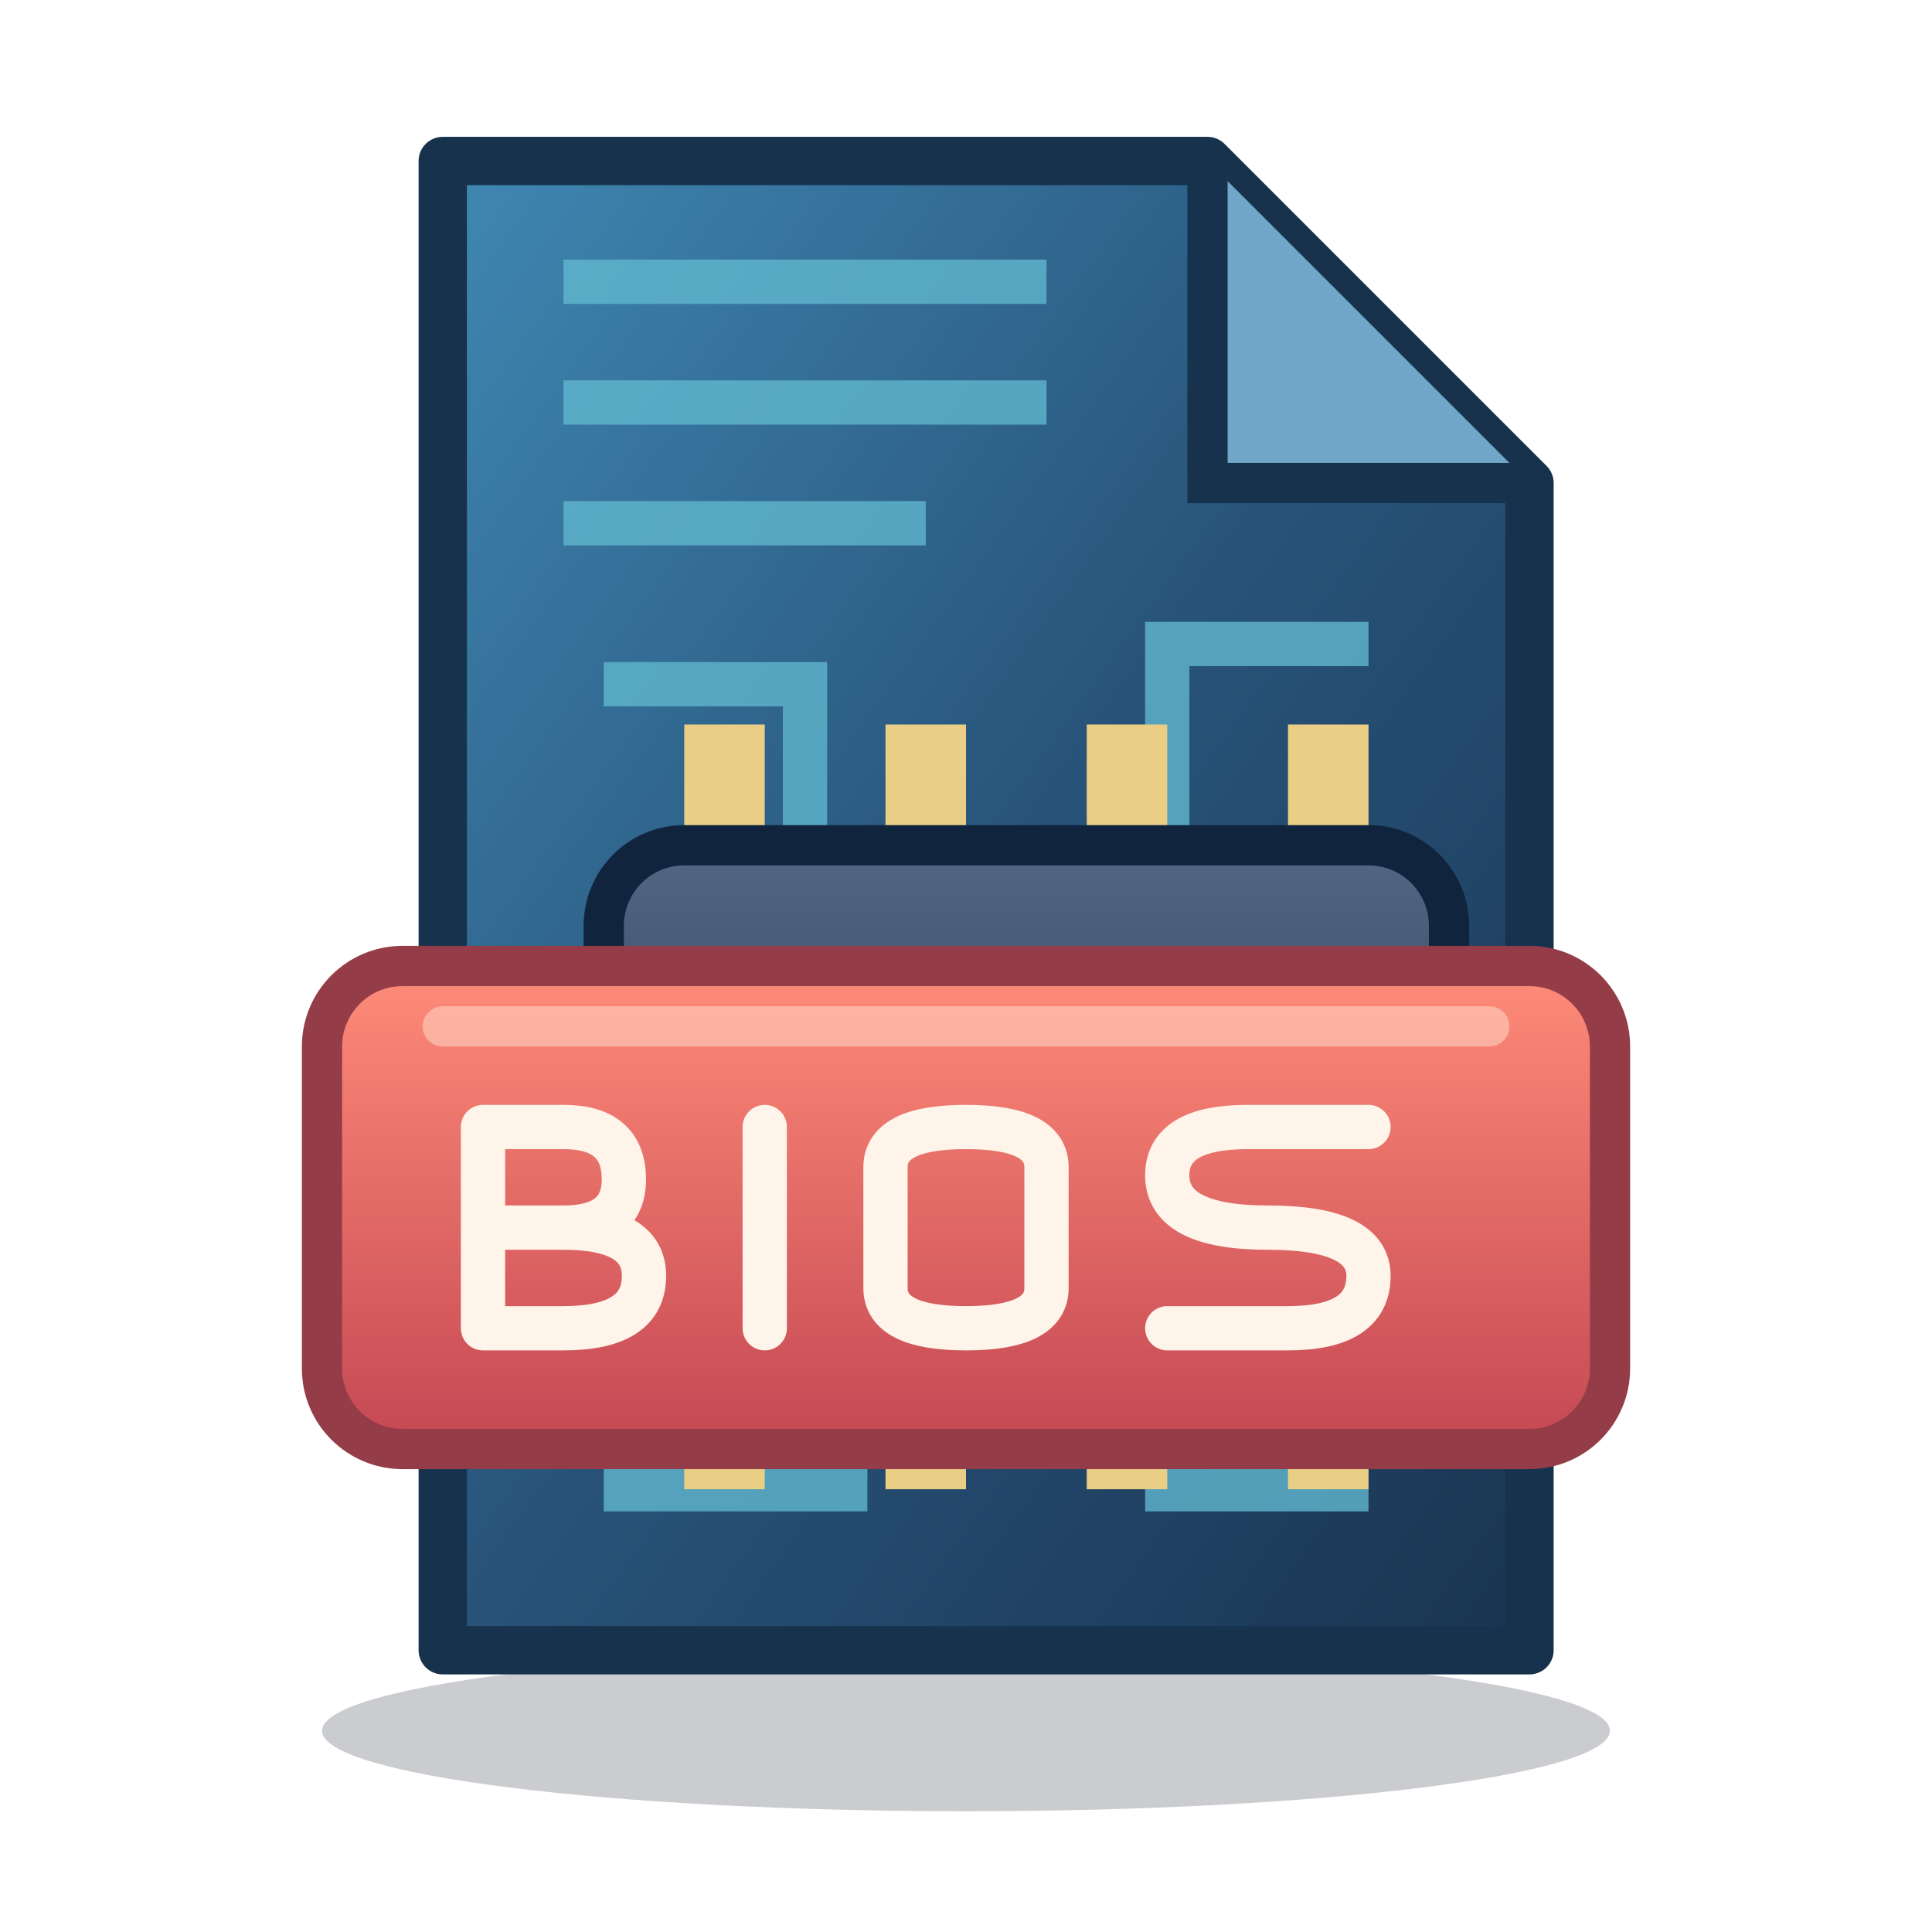
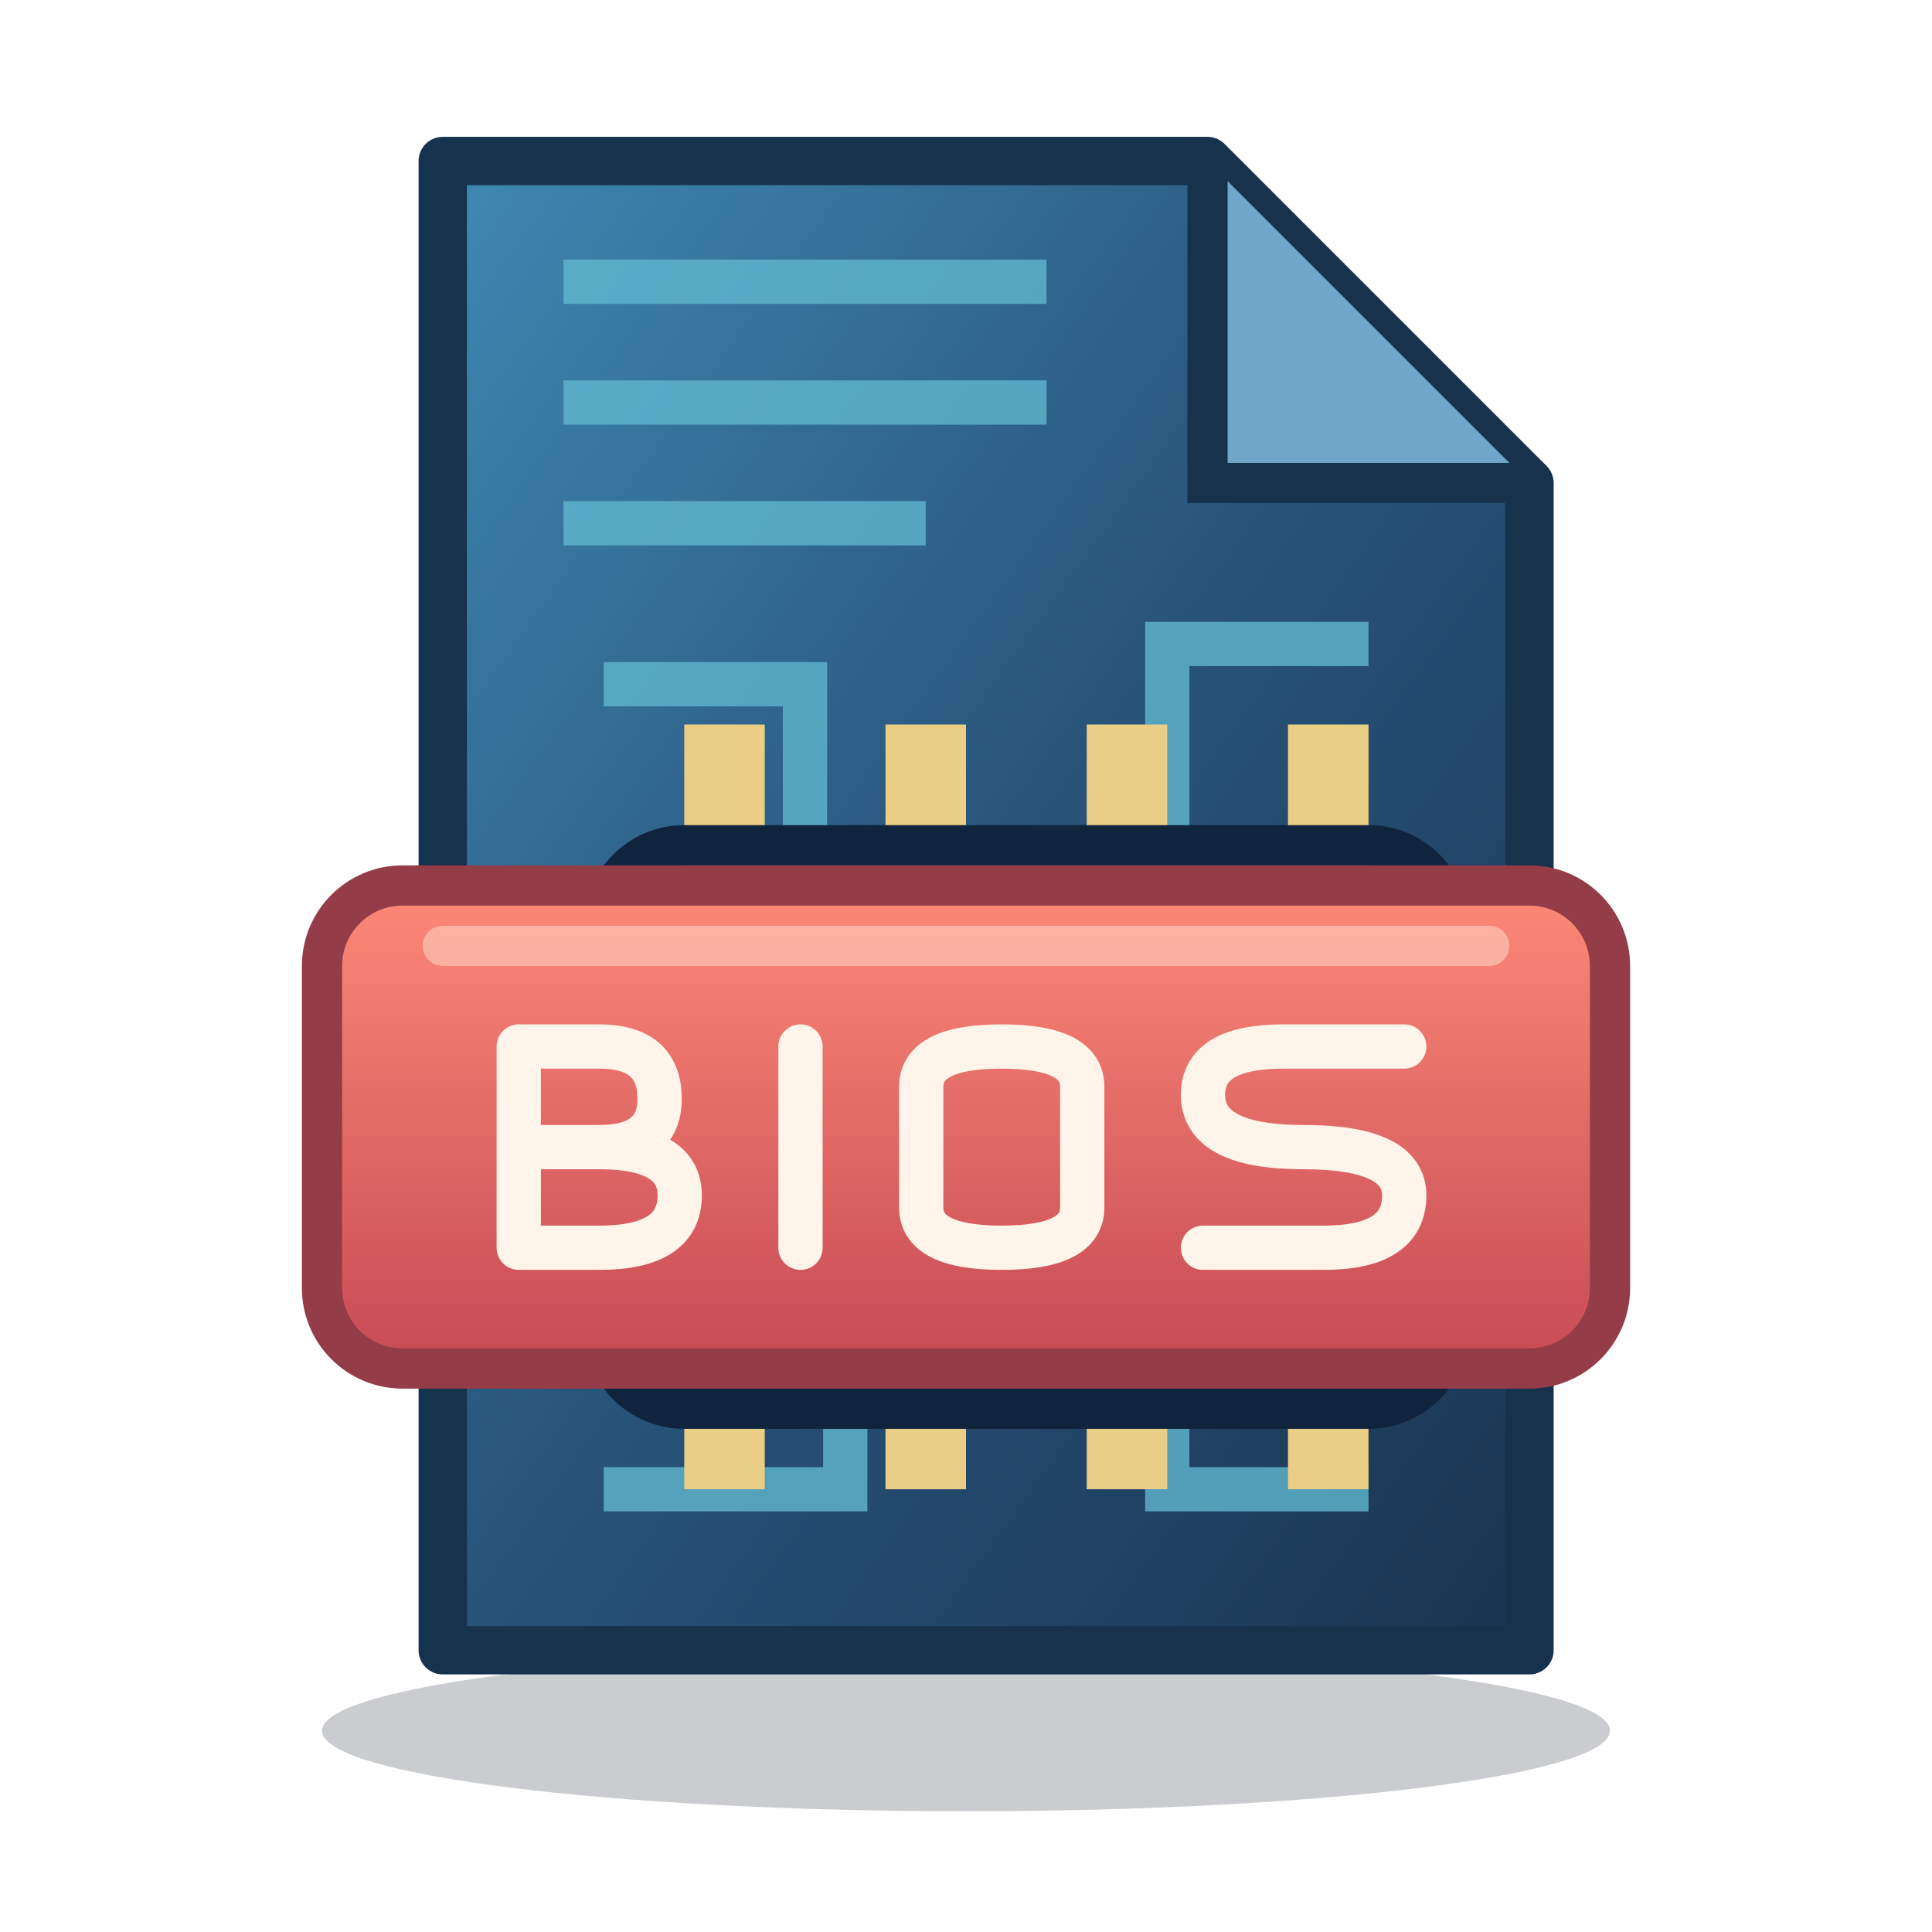
- <svg xmlns="http://www.w3.org/2000/svg" viewBox="0 0 48 48">
-   <defs>
+ <svg xmlns="http://www.w3.org/2000/svg" viewBox="0 0 48 48" version="1.1" id="svg12">
+   <defs id="defs7">
    <linearGradient id="board" x2="1" y2="1">
-       <stop stop-color="#3f88b3" />
-       <stop offset=".5" stop-color="#285379" />
-       <stop offset="1" stop-color="#193451" />
+       <stop stop-color="#3f88b3" id="stop1" />
+       <stop offset=".5" stop-color="#285379" id="stop2" />
+       <stop offset="1" stop-color="#193451" id="stop3" />
    </linearGradient>
    <linearGradient id="chip" y2="1" x2="0">
-       <stop stop-color="#536784" />
-       <stop offset="1" stop-color="#182b45" />
+       <stop stop-color="#536784" id="stop4" />
+       <stop offset="1" stop-color="#182b45" id="stop5" />
    </linearGradient>
-     <linearGradient id="label" y2="1" x2="0">
-       <stop stop-color="#ff8c79" />
-       <stop offset="1" stop-color="#c44753" />
+     <linearGradient id="label" y2="58.154" x2="4.707" gradientTransform="matrix(1.593255,0,0,0.6276459,0,-2)" x1="4.707" y1="37.441" gradientUnits="userSpaceOnUse">
+       <stop stop-color="#ff8c79" id="stop6" />
+       <stop offset="1" stop-color="#c44753" id="stop7" />
    </linearGradient>
  </defs>
-   <ellipse cx="24" cy="43" rx="16" ry="2" fill="#101826" opacity=".22" />
-   <path d="M11 4H30L38 12V41H11Z" fill="url(#board)" stroke="#16324d" stroke-width="1.2" stroke-linejoin="round" />
-   <path d="M30 4V12H38" fill="#70a7c9" stroke="#16324d" />
-   <path d="M14 7H26M14 10H26M14 13H23M15 17H20V22M34 16H29V22M15 37H21V34M34 37H29V34" fill="none" stroke="#60b7ce" stroke-width="1.1" opacity=".8" />
-   <path d="M18 18V23M23 18V23M28 18V23M33 18V23M18 32V37M23 32V37M28 32V37M33 32V37" stroke="#ebce86" stroke-width="2" />
-   <rect x="15" y="21" width="21" height="14" rx="2" fill="url(#chip)" stroke="#11243e" />
-   <rect x="8" y="24" width="32" height="12" rx="2" fill="url(#label)" stroke="#943c47" />
-   <path d="M11 25.5H37" stroke="#ffd1bf" stroke-linecap="round" opacity=".6" />
-   <path d="M12 28V33H14Q16 33 16 31.7Q16 30.5 14 30.5H12M14 30.5Q15.5 30.5 15.5 29.3Q15.5 28 14 28H12M19 28V33M22 29Q22 28 24 28Q26 28 26 29V32Q26 33 24 33Q22 33 22 32ZM34 28H31Q29 28 29 29.2Q29 30.5 31.5 30.5Q34 30.5 34 31.7Q34 33 32 33H29" fill="none" stroke="#fff4ea" stroke-width="1.1" stroke-linecap="round" stroke-linejoin="round" />
+   <ellipse cx="24" cy="43" rx="16" ry="2" fill="#101826" opacity=".22" id="ellipse7" />
+   <path d="M11 4H30L38 12V41H11Z" fill="url(#board)" stroke="#16324d" stroke-width="1.2" stroke-linejoin="round" id="path7" />
+   <path d="M30 4V12H38" fill="#70a7c9" stroke="#16324d" id="path8" />
+   <path d="M14 7H26M14 10H26M14 13H23M15 17H20V22M34 16H29V22M15 37H21V34M34 37H29V34" fill="none" stroke="#60b7ce" stroke-width="1.1" opacity=".8" id="path9" />
+   <path d="M18 18V23M23 18V23M28 18V23M33 18V23M18 32V37M23 32V37M28 32V37M33 32V37" stroke="#ebce86" stroke-width="2" id="path10" />
+   <rect x="15" y="21" width="21" height="14" rx="2" fill="url(#chip)" stroke="#11243e" id="rect10" />
+   <rect x="8" y="22" width="32" height="12" rx="2" fill="url(#label)" stroke="#943c47" id="rect11" style="fill:url(#label)" />
+   <path d="M 11,23.5 H 37" stroke="#ffd1bf" stroke-linecap="round" opacity="0.6" id="path11" />
+   <path d="m 12.888,26 v 5 h 2 q 2,0 2,-1.3 0,-1.2 -2,-1.2 h -2 m 2,0 q 1.5,0 1.5,-1.2 0,-1.3 -1.5,-1.3 h -2 m 7,0 v 5 m 3,-4 q 0,-1 2,-1 2,0 2,1 v 3 q 0,1 -2,1 -2,0 -2,-1 z m 12,-1 h -3 q -2,0 -2,1.2 0,1.3 2.5,1.3 2.5,0 2.5,1.2 0,1.3 -2,1.3 h -3" fill="none" stroke="#fff4ea" stroke-width="1.1" stroke-linecap="round" stroke-linejoin="round" id="path12" />
</svg>
